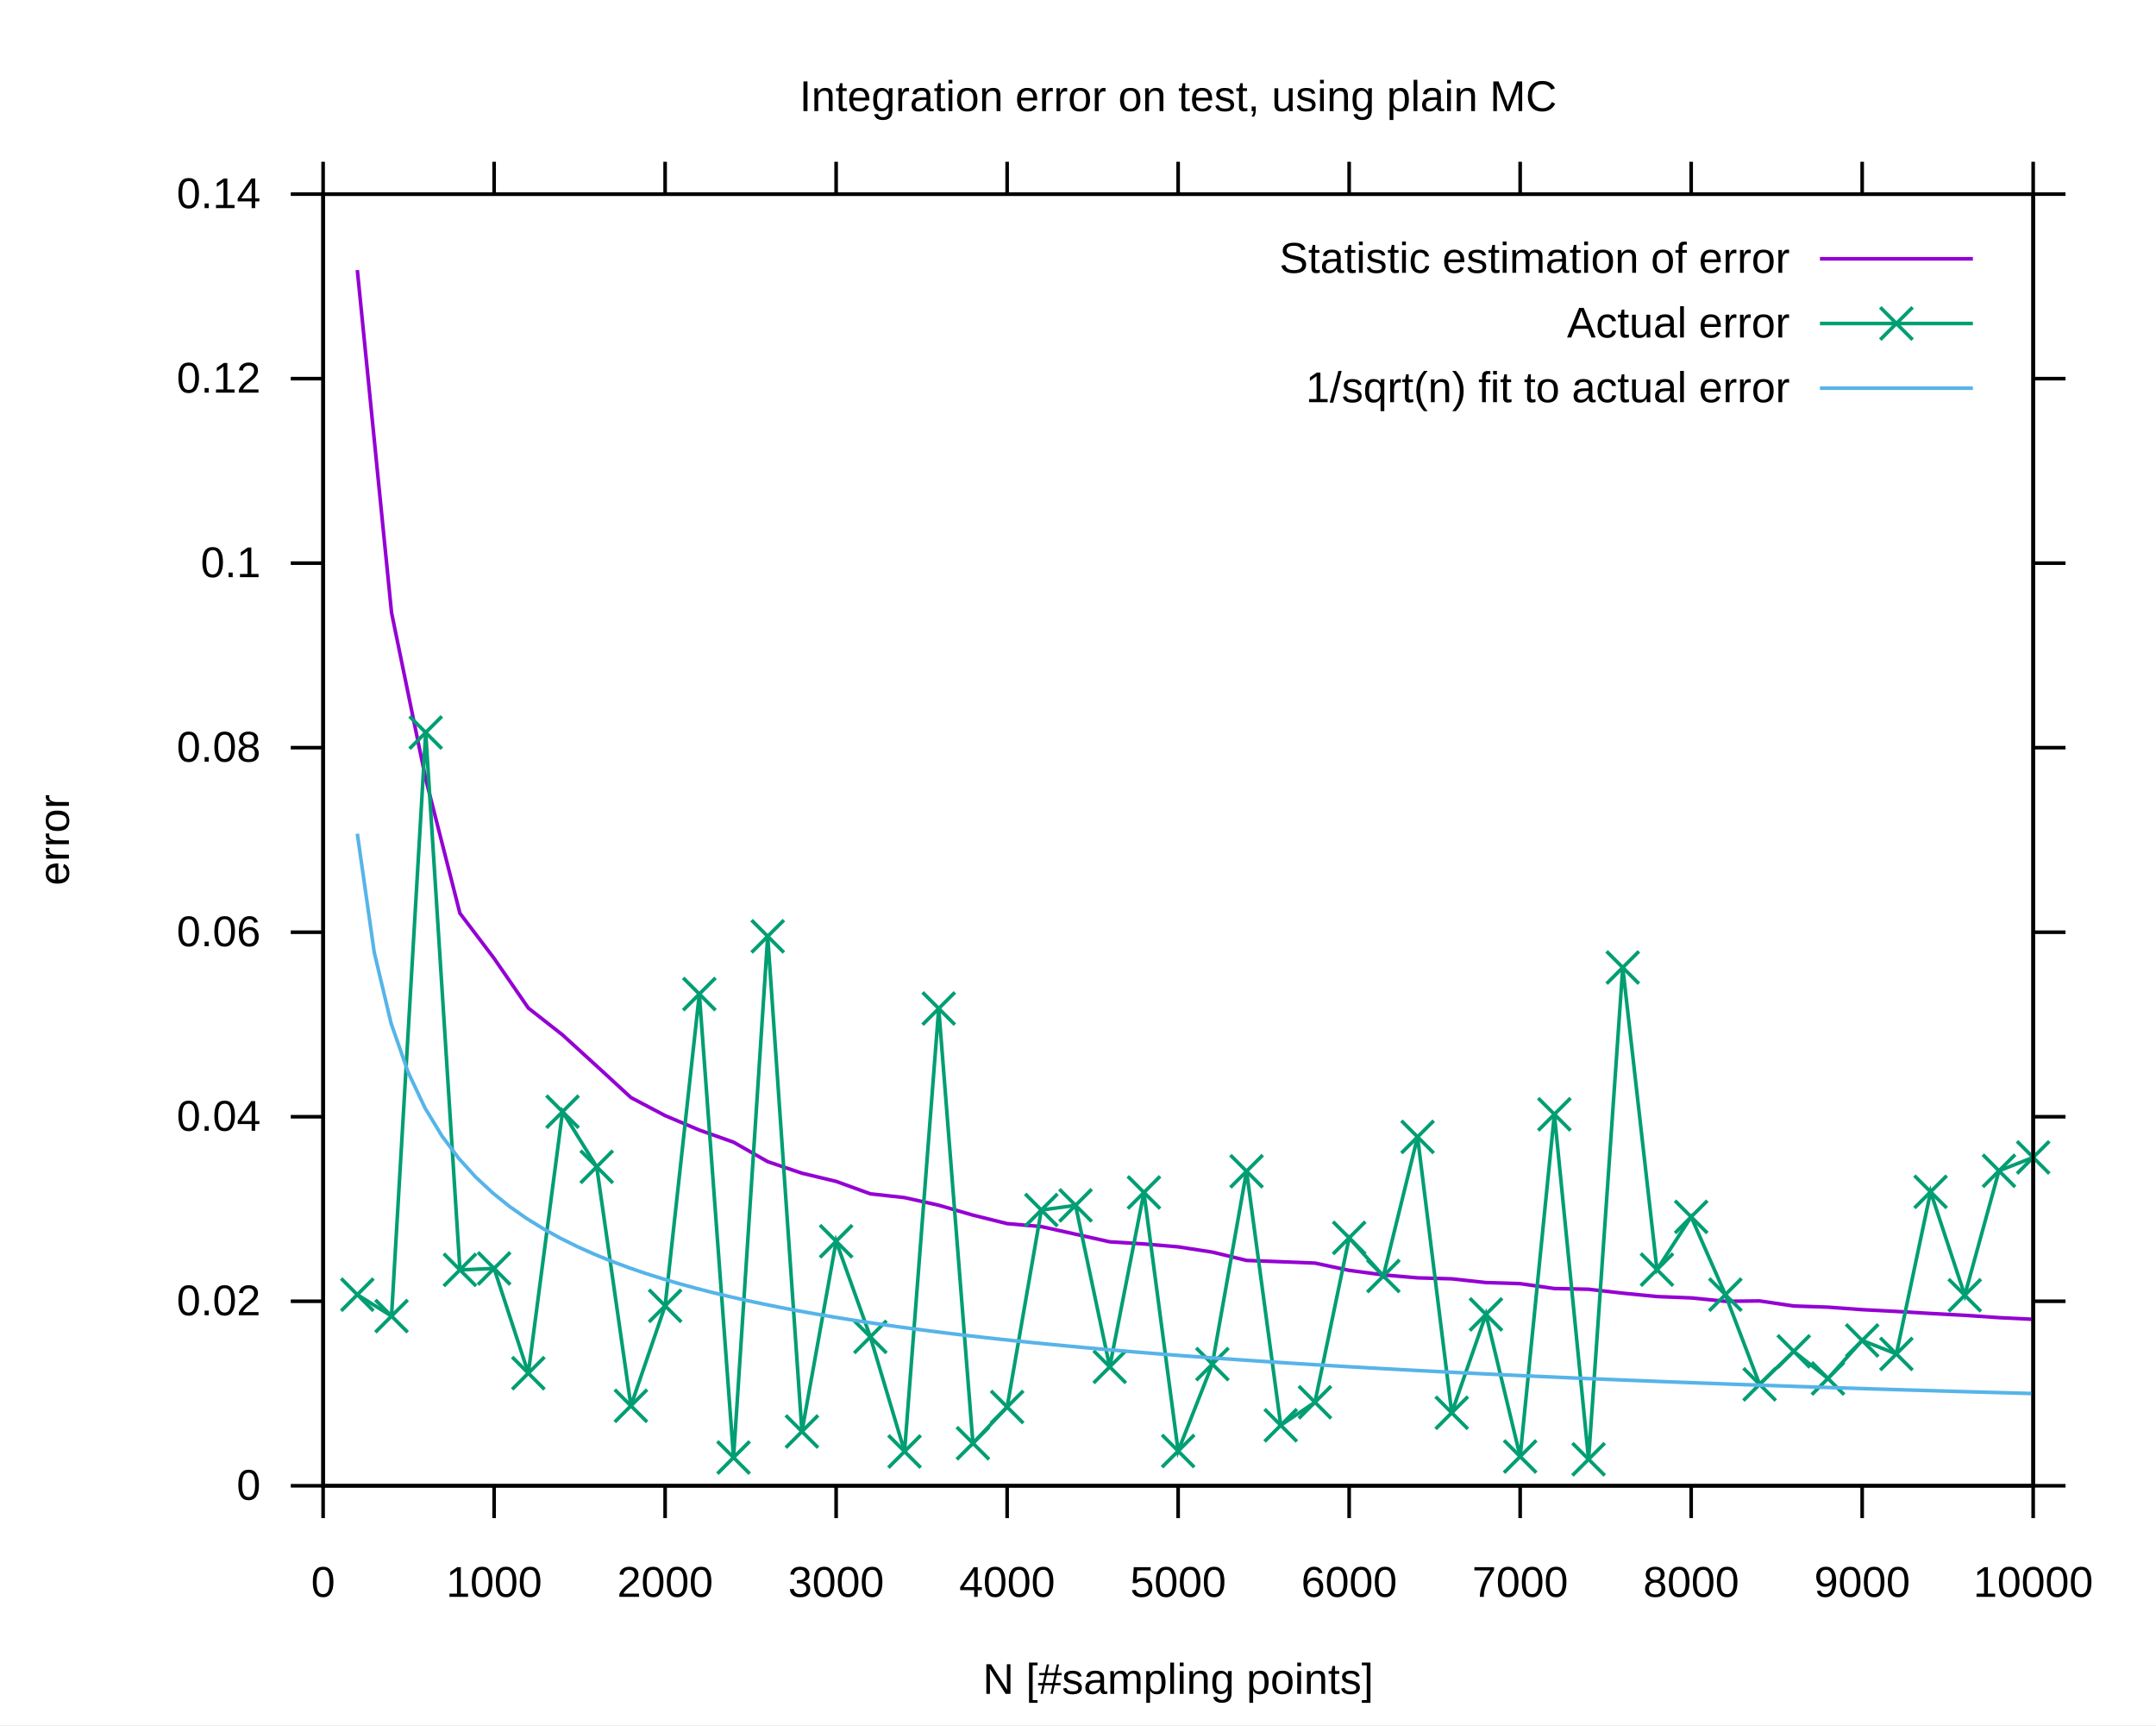
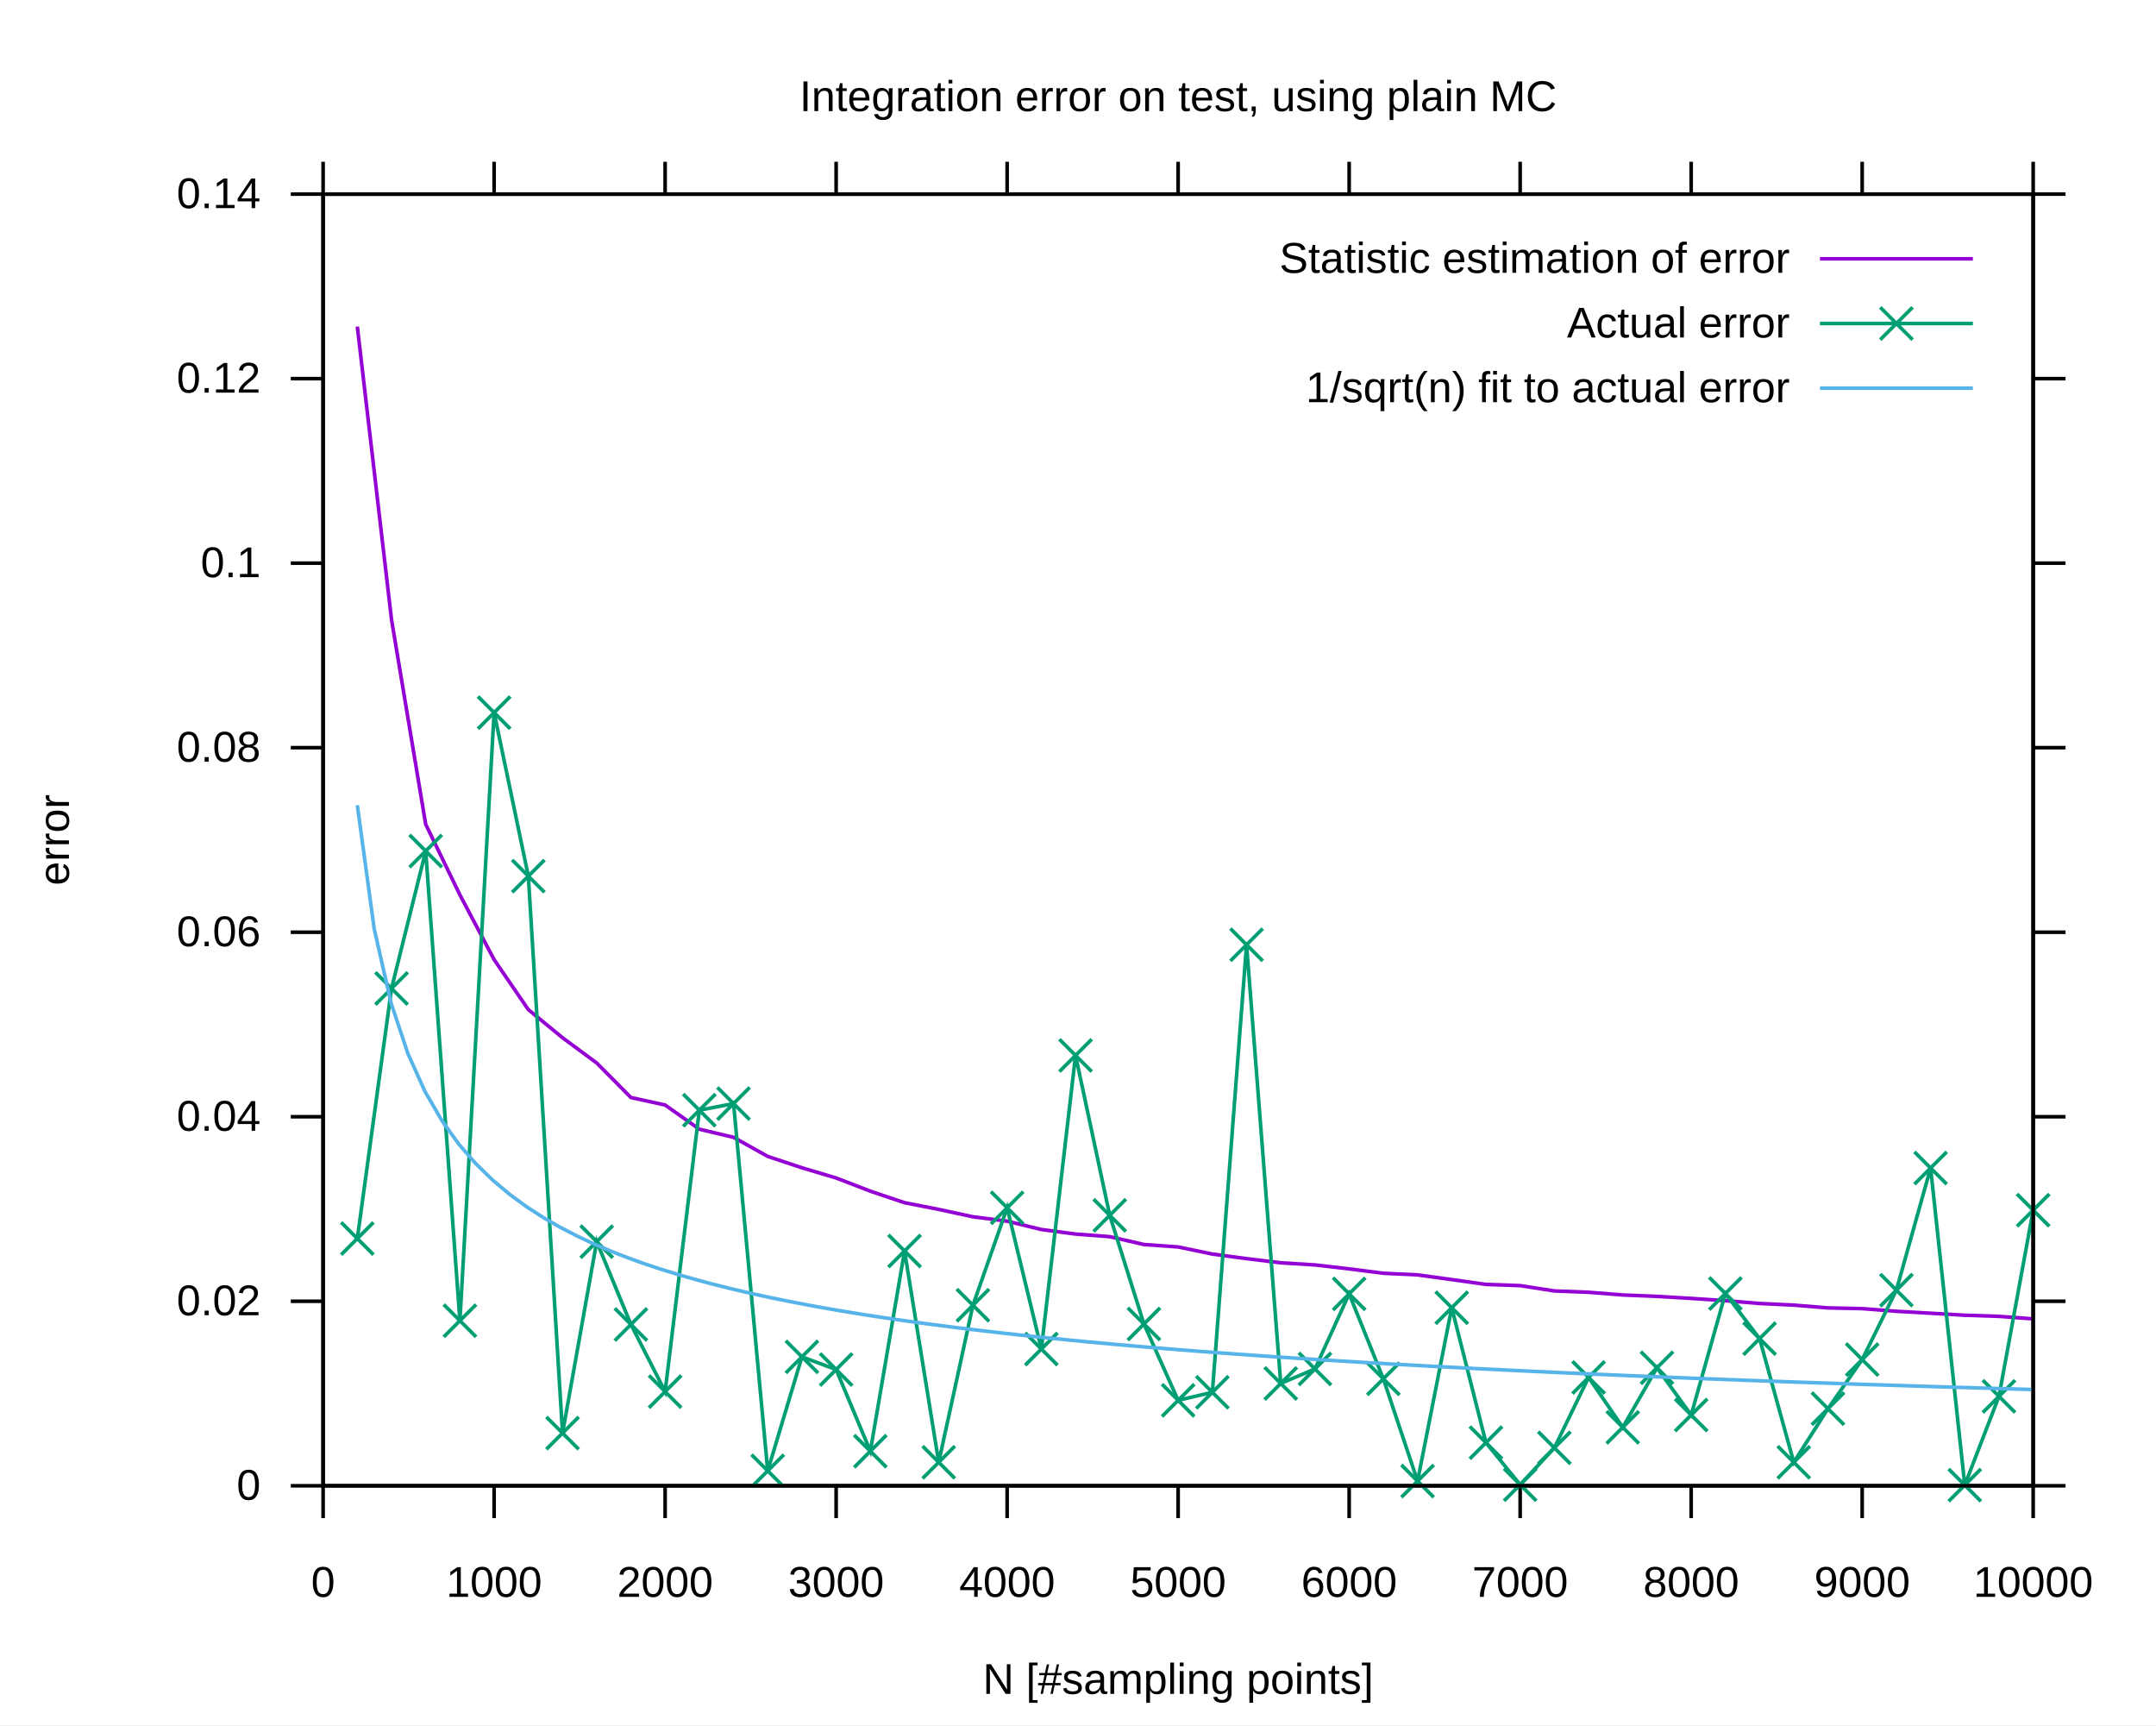
<svg xmlns="http://www.w3.org/2000/svg" xmlns:xlink="http://www.w3.org/1999/xlink" width="600" height="480" viewBox="0 0 600 480">
  <g id="gnuplot_canvas">
    <rect x="0" y="0" width="600" height="480" fill="#ffffff" />
    <defs>
      <circle id="gpDot" r="0.5" stroke-width="0.5" stroke="currentColor" />
      <path id="gpPt0" stroke-width="0.222" stroke="currentColor" d="M-1,0 h2 M0,-1 v2" />
      <path id="gpPt1" stroke-width="0.222" stroke="currentColor" d="M-1,-1 L1,1 M1,-1 L-1,1" />
      <path id="gpPt2" stroke-width="0.222" stroke="currentColor" d="M-1,0 L1,0 M0,-1 L0,1 M-1,-1 L1,1 M-1,1 L1,-1" />
      <rect id="gpPt3" stroke-width="0.222" stroke="currentColor" x="-1" y="-1" width="2" height="2" />
      <rect id="gpPt4" stroke-width="0.222" stroke="currentColor" fill="currentColor" x="-1" y="-1" width="2" height="2" />
      <circle id="gpPt5" stroke-width="0.222" stroke="currentColor" cx="0" cy="0" r="1" />
      <use xlink:href="#gpPt5" id="gpPt6" fill="currentColor" stroke="none" />
      <path id="gpPt7" stroke-width="0.222" stroke="currentColor" d="M0,-1.33 L-1.33,0.67 L1.33,0.67 z" />
      <use xlink:href="#gpPt7" id="gpPt8" fill="currentColor" stroke="none" />
      <use xlink:href="#gpPt7" id="gpPt9" stroke="currentColor" transform="rotate(180)" />
      <use xlink:href="#gpPt9" id="gpPt10" fill="currentColor" stroke="none" />
      <use xlink:href="#gpPt3" id="gpPt11" stroke="currentColor" transform="rotate(45)" />
      <use xlink:href="#gpPt11" id="gpPt12" fill="currentColor" stroke="none" />
      <path id="gpPt13" stroke-width="0.222" stroke="currentColor" d="M0,1.330 L1.265,0.411 L0.782,-1.067 L-0.782,-1.076 L-1.265,0.411 z" />
      <use xlink:href="#gpPt13" id="gpPt14" fill="currentColor" stroke="none" />
      <filter id="textbox" filterUnits="objectBoundingBox" x="0" y="0" height="1" width="1">
        <feFlood flood-color="#FFFFFF" flood-opacity="1" result="bgnd" />
        <feComposite in="SourceGraphic" in2="bgnd" operator="atop" />
      </filter>
      <filter id="greybox" filterUnits="objectBoundingBox" x="0" y="0" height="1" width="1">
        <feFlood flood-color="lightgrey" flood-opacity="1" result="grey" />
        <feComposite in="SourceGraphic" in2="grey" operator="atop" />
      </filter>
    </defs>
    <g fill="none" color="#FFFFFF" stroke="currentColor" stroke-width="1.00" stroke-linecap="butt" stroke-linejoin="miter">
</g>
    <g fill="none" color="black" stroke="currentColor" stroke-width="1.00" stroke-linecap="butt" stroke-linejoin="miter">
      <path stroke="black" d="M89.92,413.40 L80.92,413.40 M565.82,413.40 L574.82,413.40  " />
      <g transform="translate(72.53,417.30)" stroke="none" fill="black" font-family="Arial" font-size="12.00" text-anchor="end">
        <text>
          <tspan font-family="Arial"> 0</tspan>
        </text>
      </g>
    </g>
    <g fill="none" color="black" stroke="currentColor" stroke-width="1.00" stroke-linecap="butt" stroke-linejoin="miter">
      <path stroke="black" d="M89.92,362.06 L80.92,362.06 M565.82,362.06 L574.82,362.06  " />
      <g transform="translate(72.53,365.96)" stroke="none" fill="black" font-family="Arial" font-size="12.00" text-anchor="end">
        <text>
          <tspan font-family="Arial"> 0.02</tspan>
        </text>
      </g>
    </g>
    <g fill="none" color="black" stroke="currentColor" stroke-width="1.00" stroke-linecap="butt" stroke-linejoin="miter">
      <path stroke="black" d="M89.92,310.72 L80.92,310.72 M565.82,310.72 L574.82,310.72  " />
      <g transform="translate(72.53,314.62)" stroke="none" fill="black" font-family="Arial" font-size="12.00" text-anchor="end">
        <text>
          <tspan font-family="Arial"> 0.04</tspan>
        </text>
      </g>
    </g>
    <g fill="none" color="black" stroke="currentColor" stroke-width="1.00" stroke-linecap="butt" stroke-linejoin="miter">
      <path stroke="black" d="M89.92,259.38 L80.92,259.38 M565.82,259.38 L574.82,259.38  " />
      <g transform="translate(72.53,263.28)" stroke="none" fill="black" font-family="Arial" font-size="12.00" text-anchor="end">
        <text>
          <tspan font-family="Arial"> 0.06</tspan>
        </text>
      </g>
    </g>
    <g fill="none" color="black" stroke="currentColor" stroke-width="1.00" stroke-linecap="butt" stroke-linejoin="miter">
      <path stroke="black" d="M89.92,208.03 L80.92,208.03 M565.82,208.03 L574.82,208.03  " />
      <g transform="translate(72.53,211.93)" stroke="none" fill="black" font-family="Arial" font-size="12.00" text-anchor="end">
        <text>
          <tspan font-family="Arial"> 0.08</tspan>
        </text>
      </g>
    </g>
    <g fill="none" color="black" stroke="currentColor" stroke-width="1.00" stroke-linecap="butt" stroke-linejoin="miter">
      <path stroke="black" d="M89.92,156.69 L80.92,156.69 M565.82,156.69 L574.82,156.69  " />
      <g transform="translate(72.53,160.59)" stroke="none" fill="black" font-family="Arial" font-size="12.00" text-anchor="end">
        <text>
          <tspan font-family="Arial"> 0.1</tspan>
        </text>
      </g>
    </g>
    <g fill="none" color="black" stroke="currentColor" stroke-width="1.00" stroke-linecap="butt" stroke-linejoin="miter">
      <path stroke="black" d="M89.92,105.35 L80.92,105.35 M565.82,105.35 L574.82,105.35  " />
      <g transform="translate(72.53,109.25)" stroke="none" fill="black" font-family="Arial" font-size="12.00" text-anchor="end">
        <text>
          <tspan font-family="Arial"> 0.12</tspan>
        </text>
      </g>
    </g>
    <g fill="none" color="black" stroke="currentColor" stroke-width="1.00" stroke-linecap="butt" stroke-linejoin="miter">
      <path stroke="black" d="M89.92,54.01 L80.92,54.01 M565.82,54.01 L574.82,54.01  " />
      <g transform="translate(72.53,57.91)" stroke="none" fill="black" font-family="Arial" font-size="12.00" text-anchor="end">
        <text>
          <tspan font-family="Arial"> 0.14</tspan>
        </text>
      </g>
    </g>
    <g fill="none" color="black" stroke="currentColor" stroke-width="1.00" stroke-linecap="butt" stroke-linejoin="miter">
      <path stroke="black" d="M89.92,413.40 L89.92,422.40 M89.92,54.01 L89.92,45.01  " />
      <g transform="translate(89.92,444.30)" stroke="none" fill="black" font-family="Arial" font-size="12.00" text-anchor="middle">
        <text>
          <tspan font-family="Arial"> 0</tspan>
        </text>
      </g>
    </g>
    <g fill="none" color="black" stroke="currentColor" stroke-width="1.00" stroke-linecap="butt" stroke-linejoin="miter">
      <path stroke="black" d="M137.51,413.40 L137.51,422.40 M137.51,54.01 L137.51,45.01  " />
      <g transform="translate(137.51,444.30)" stroke="none" fill="black" font-family="Arial" font-size="12.00" text-anchor="middle">
        <text>
          <tspan font-family="Arial"> 1000</tspan>
        </text>
      </g>
    </g>
    <g fill="none" color="black" stroke="currentColor" stroke-width="1.00" stroke-linecap="butt" stroke-linejoin="miter">
      <path stroke="black" d="M185.10,413.40 L185.10,422.40 M185.10,54.01 L185.10,45.01  " />
      <g transform="translate(185.10,444.30)" stroke="none" fill="black" font-family="Arial" font-size="12.00" text-anchor="middle">
        <text>
          <tspan font-family="Arial"> 2000</tspan>
        </text>
      </g>
    </g>
    <g fill="none" color="black" stroke="currentColor" stroke-width="1.00" stroke-linecap="butt" stroke-linejoin="miter">
      <path stroke="black" d="M232.69,413.40 L232.69,422.40 M232.69,54.01 L232.69,45.01  " />
      <g transform="translate(232.69,444.30)" stroke="none" fill="black" font-family="Arial" font-size="12.00" text-anchor="middle">
        <text>
          <tspan font-family="Arial"> 3000</tspan>
        </text>
      </g>
    </g>
    <g fill="none" color="black" stroke="currentColor" stroke-width="1.00" stroke-linecap="butt" stroke-linejoin="miter">
      <path stroke="black" d="M280.28,413.40 L280.28,422.40 M280.28,54.01 L280.28,45.01  " />
      <g transform="translate(280.28,444.30)" stroke="none" fill="black" font-family="Arial" font-size="12.00" text-anchor="middle">
        <text>
          <tspan font-family="Arial"> 4000</tspan>
        </text>
      </g>
    </g>
    <g fill="none" color="black" stroke="currentColor" stroke-width="1.00" stroke-linecap="butt" stroke-linejoin="miter">
      <path stroke="black" d="M327.87,413.40 L327.87,422.40 M327.87,54.01 L327.87,45.01  " />
      <g transform="translate(327.87,444.30)" stroke="none" fill="black" font-family="Arial" font-size="12.00" text-anchor="middle">
        <text>
          <tspan font-family="Arial"> 5000</tspan>
        </text>
      </g>
    </g>
    <g fill="none" color="black" stroke="currentColor" stroke-width="1.00" stroke-linecap="butt" stroke-linejoin="miter">
      <path stroke="black" d="M375.46,413.40 L375.46,422.40 M375.46,54.01 L375.46,45.01  " />
      <g transform="translate(375.46,444.30)" stroke="none" fill="black" font-family="Arial" font-size="12.00" text-anchor="middle">
        <text>
          <tspan font-family="Arial"> 6000</tspan>
        </text>
      </g>
    </g>
    <g fill="none" color="black" stroke="currentColor" stroke-width="1.00" stroke-linecap="butt" stroke-linejoin="miter">
      <path stroke="black" d="M423.05,413.40 L423.05,422.40 M423.05,54.01 L423.05,45.01  " />
      <g transform="translate(423.05,444.30)" stroke="none" fill="black" font-family="Arial" font-size="12.00" text-anchor="middle">
        <text>
          <tspan font-family="Arial"> 7000</tspan>
        </text>
      </g>
    </g>
    <g fill="none" color="black" stroke="currentColor" stroke-width="1.00" stroke-linecap="butt" stroke-linejoin="miter">
      <path stroke="black" d="M470.64,413.40 L470.64,422.40 M470.64,54.01 L470.64,45.01  " />
      <g transform="translate(470.64,444.30)" stroke="none" fill="black" font-family="Arial" font-size="12.00" text-anchor="middle">
        <text>
          <tspan font-family="Arial"> 8000</tspan>
        </text>
      </g>
    </g>
    <g fill="none" color="black" stroke="currentColor" stroke-width="1.00" stroke-linecap="butt" stroke-linejoin="miter">
      <path stroke="black" d="M518.23,413.40 L518.23,422.40 M518.23,54.01 L518.23,45.01  " />
      <g transform="translate(518.23,444.30)" stroke="none" fill="black" font-family="Arial" font-size="12.00" text-anchor="middle">
        <text>
          <tspan font-family="Arial"> 9000</tspan>
        </text>
      </g>
    </g>
    <g fill="none" color="black" stroke="currentColor" stroke-width="1.00" stroke-linecap="butt" stroke-linejoin="miter">
      <path stroke="black" d="M565.82,413.40 L565.82,422.40 M565.82,54.01 L565.82,45.01  " />
      <g transform="translate(565.82,444.30)" stroke="none" fill="black" font-family="Arial" font-size="12.00" text-anchor="middle">
        <text>
          <tspan font-family="Arial"> 10000</tspan>
        </text>
      </g>
    </g>
    <g fill="none" color="black" stroke="currentColor" stroke-width="1.00" stroke-linecap="butt" stroke-linejoin="miter">
</g>
    <g fill="none" color="black" stroke="currentColor" stroke-width="1.00" stroke-linecap="butt" stroke-linejoin="miter">
      <path stroke="black" d="M89.92,54.01 L89.92,413.40 L565.82,413.40 L565.82,54.01 L89.92,54.01 Z  " />
    </g>
    <g fill="none" color="black" stroke="currentColor" stroke-width="1.00" stroke-linecap="butt" stroke-linejoin="miter">
      <g transform="translate(19.18,233.71) rotate(270)" stroke="none" fill="black" font-family="Arial" font-size="12.00" text-anchor="middle">
        <text>
          <tspan font-family="Arial">error</tspan>
        </text>
      </g>
    </g>
    <g fill="none" color="black" stroke="currentColor" stroke-width="1.00" stroke-linecap="butt" stroke-linejoin="miter">
      <g transform="translate(327.87,471.30)" stroke="none" fill="black" font-family="Arial" font-size="12.00" text-anchor="middle">
        <text>
          <tspan font-family="Arial">N [#sampling points]</tspan>
        </text>
      </g>
    </g>
    <g fill="none" color="black" stroke="currentColor" stroke-width="1.00" stroke-linecap="butt" stroke-linejoin="miter">
</g>
    <g id="gnuplot_plot_1">
      <g fill="none" color="black" stroke="currentColor" stroke-width="1.00" stroke-linecap="butt" stroke-linejoin="miter">
        <g transform="translate(498.09,75.91)" stroke="none" fill="black" font-family="Arial" font-size="12.00" text-anchor="end">
          <text>
            <tspan font-family="Arial">Statistic estimation of error</tspan>
          </text>
        </g>
      </g>
      <g fill="none" color="black" stroke="currentColor" stroke-width="1.00" stroke-linecap="butt" stroke-linejoin="miter">
-         <path stroke="rgb(148,   0, 211)" d="M506.48,72.01 L549.04,72.01 M99.44,75.15 L108.96,170.45 L118.47,216.71 L127.99,254.10 L137.51,266.67 L147.03,280.48   L156.55,287.95 L166.06,296.62 L175.58,305.38 L185.10,310.41 L194.62,314.43 L204.14,317.80 L213.65,323.22 L223.17,326.43   L232.69,328.71 L242.21,332.17 L251.73,333.22 L261.24,335.34 L270.76,338.10 L280.28,340.46 L289.80,341.29 L299.32,343.40   L308.83,345.52 L318.35,346.11 L327.87,346.92 L337.39,348.39 L346.91,350.70 L356.42,351.06 L365.94,351.44 L375.46,353.47   L384.98,354.73 L394.50,355.55 L404.01,355.82 L413.53,356.86 L423.05,357.16 L432.57,358.52 L442.09,358.72 L451.60,359.81   L461.12,360.75 L470.64,361.13 L480.16,362.07 L489.68,361.97 L499.19,363.38 L508.71,363.70 L518.23,364.40 L527.75,364.89   L537.27,365.46 L546.78,365.97 L556.30,366.62 L565.82,367.08  " />
+         <path stroke="rgb(148,   0, 211)" d="M506.48,72.01 L549.04,72.01 M99.44,90.87 L108.96,172.42 L118.47,229.36 L127.99,248.99 L137.51,267.01 L147.03,280.92   L156.55,288.74 L166.06,295.77 L175.58,305.37 L185.10,307.46 L194.62,314.19 L204.14,316.45 L213.65,321.76 L223.17,324.92   L232.69,327.76 L242.21,331.43 L251.73,334.64 L261.24,336.50 L270.76,338.56 L280.28,339.78 L289.80,342.10 L299.32,343.36   L308.83,344.09 L318.35,346.27 L327.87,346.95 L337.39,348.93 L346.91,350.20 L356.42,351.36 L365.94,351.95 L375.46,353.05   L384.98,354.27 L394.50,354.72 L404.01,356.03 L413.53,357.37 L423.05,357.71 L432.57,359.19 L442.09,359.56 L451.60,360.31   L461.12,360.70 L470.64,361.27 L480.16,361.89 L489.68,362.68 L499.19,363.13 L508.71,363.91 L518.23,364.11 L527.75,364.85   L537.27,365.39 L546.78,365.95 L556.30,366.26 L565.82,366.97  " />
      </g>
    </g>
    <g id="gnuplot_plot_2">
      <g fill="none" color="black" stroke="currentColor" stroke-width="1.00" stroke-linecap="butt" stroke-linejoin="miter">
        <g transform="translate(498.09,93.91)" stroke="none" fill="black" font-family="Arial" font-size="12.00" text-anchor="end">
          <text>
            <tspan font-family="Arial">Actual error</tspan>
          </text>
        </g>
      </g>
      <g fill="none" color="black" stroke="currentColor" stroke-width="1.00" stroke-linecap="butt" stroke-linejoin="miter">
-         <path stroke="rgb(  0, 158, 115)" d="M506.48,90.01 L549.04,90.01 M99.44,360.23 L108.96,366.19 L118.47,203.82 L127.99,353.33 L137.51,352.93 L147.03,382.08   L156.55,309.32 L166.06,324.65 L175.58,391.15 L185.10,363.33 L194.62,276.58 L204.14,405.54 L213.65,260.52 L223.17,398.30   L232.69,345.37 L242.21,371.97 L251.73,403.86 L261.24,280.61 L270.76,401.56 L280.28,391.48 L289.80,336.68 L299.32,335.38   L308.83,380.31 L318.35,331.79 L327.87,403.73 L337.39,379.55 L346.91,325.89 L356.42,396.57 L365.94,390.16 L375.46,344.42   L384.98,355.03 L394.50,316.33 L404.01,393.09 L413.53,365.72 L423.05,405.26 L432.57,310.04 L442.09,406.03 L451.60,269.20   L461.12,353.26 L470.64,338.58 L480.16,360.22 L489.68,385.18 L499.19,376.00 L508.71,383.54 L518.23,372.97 L527.75,376.72   L537.27,331.61 L546.78,360.39 L556.30,325.76 L565.82,322.04  " />
-         <use xlink:href="#gpPt1" transform="translate(99.44,360.23) scale(4.50)" color="rgb(  0, 158, 115)" />
-         <use xlink:href="#gpPt1" transform="translate(108.96,366.19) scale(4.50)" color="rgb(  0, 158, 115)" />
-         <use xlink:href="#gpPt1" transform="translate(118.47,203.82) scale(4.50)" color="rgb(  0, 158, 115)" />
-         <use xlink:href="#gpPt1" transform="translate(127.99,353.33) scale(4.50)" color="rgb(  0, 158, 115)" />
-         <use xlink:href="#gpPt1" transform="translate(137.51,352.93) scale(4.50)" color="rgb(  0, 158, 115)" />
-         <use xlink:href="#gpPt1" transform="translate(147.03,382.08) scale(4.50)" color="rgb(  0, 158, 115)" />
-         <use xlink:href="#gpPt1" transform="translate(156.55,309.32) scale(4.50)" color="rgb(  0, 158, 115)" />
-         <use xlink:href="#gpPt1" transform="translate(166.06,324.65) scale(4.50)" color="rgb(  0, 158, 115)" />
-         <use xlink:href="#gpPt1" transform="translate(175.58,391.15) scale(4.50)" color="rgb(  0, 158, 115)" />
-         <use xlink:href="#gpPt1" transform="translate(185.10,363.33) scale(4.50)" color="rgb(  0, 158, 115)" />
-         <use xlink:href="#gpPt1" transform="translate(194.62,276.58) scale(4.50)" color="rgb(  0, 158, 115)" />
-         <use xlink:href="#gpPt1" transform="translate(204.14,405.54) scale(4.50)" color="rgb(  0, 158, 115)" />
-         <use xlink:href="#gpPt1" transform="translate(213.65,260.52) scale(4.50)" color="rgb(  0, 158, 115)" />
-         <use xlink:href="#gpPt1" transform="translate(223.17,398.30) scale(4.50)" color="rgb(  0, 158, 115)" />
-         <use xlink:href="#gpPt1" transform="translate(232.69,345.37) scale(4.50)" color="rgb(  0, 158, 115)" />
-         <use xlink:href="#gpPt1" transform="translate(242.21,371.97) scale(4.50)" color="rgb(  0, 158, 115)" />
-         <use xlink:href="#gpPt1" transform="translate(251.73,403.86) scale(4.50)" color="rgb(  0, 158, 115)" />
-         <use xlink:href="#gpPt1" transform="translate(261.24,280.61) scale(4.50)" color="rgb(  0, 158, 115)" />
-         <use xlink:href="#gpPt1" transform="translate(270.76,401.56) scale(4.50)" color="rgb(  0, 158, 115)" />
-         <use xlink:href="#gpPt1" transform="translate(280.28,391.48) scale(4.50)" color="rgb(  0, 158, 115)" />
-         <use xlink:href="#gpPt1" transform="translate(289.80,336.68) scale(4.50)" color="rgb(  0, 158, 115)" />
-         <use xlink:href="#gpPt1" transform="translate(299.32,335.38) scale(4.50)" color="rgb(  0, 158, 115)" />
-         <use xlink:href="#gpPt1" transform="translate(308.83,380.31) scale(4.50)" color="rgb(  0, 158, 115)" />
-         <use xlink:href="#gpPt1" transform="translate(318.35,331.79) scale(4.50)" color="rgb(  0, 158, 115)" />
-         <use xlink:href="#gpPt1" transform="translate(327.87,403.73) scale(4.50)" color="rgb(  0, 158, 115)" />
-         <use xlink:href="#gpPt1" transform="translate(337.39,379.55) scale(4.50)" color="rgb(  0, 158, 115)" />
-         <use xlink:href="#gpPt1" transform="translate(346.91,325.89) scale(4.50)" color="rgb(  0, 158, 115)" />
-         <use xlink:href="#gpPt1" transform="translate(356.42,396.57) scale(4.50)" color="rgb(  0, 158, 115)" />
-         <use xlink:href="#gpPt1" transform="translate(365.94,390.16) scale(4.50)" color="rgb(  0, 158, 115)" />
-         <use xlink:href="#gpPt1" transform="translate(375.46,344.42) scale(4.50)" color="rgb(  0, 158, 115)" />
-         <use xlink:href="#gpPt1" transform="translate(384.98,355.03) scale(4.50)" color="rgb(  0, 158, 115)" />
-         <use xlink:href="#gpPt1" transform="translate(394.50,316.33) scale(4.50)" color="rgb(  0, 158, 115)" />
-         <use xlink:href="#gpPt1" transform="translate(404.01,393.09) scale(4.50)" color="rgb(  0, 158, 115)" />
-         <use xlink:href="#gpPt1" transform="translate(413.53,365.72) scale(4.50)" color="rgb(  0, 158, 115)" />
-         <use xlink:href="#gpPt1" transform="translate(423.05,405.26) scale(4.50)" color="rgb(  0, 158, 115)" />
-         <use xlink:href="#gpPt1" transform="translate(432.57,310.04) scale(4.50)" color="rgb(  0, 158, 115)" />
-         <use xlink:href="#gpPt1" transform="translate(442.09,406.03) scale(4.50)" color="rgb(  0, 158, 115)" />
-         <use xlink:href="#gpPt1" transform="translate(451.60,269.20) scale(4.50)" color="rgb(  0, 158, 115)" />
-         <use xlink:href="#gpPt1" transform="translate(461.12,353.26) scale(4.50)" color="rgb(  0, 158, 115)" />
-         <use xlink:href="#gpPt1" transform="translate(470.64,338.58) scale(4.50)" color="rgb(  0, 158, 115)" />
-         <use xlink:href="#gpPt1" transform="translate(480.16,360.22) scale(4.50)" color="rgb(  0, 158, 115)" />
-         <use xlink:href="#gpPt1" transform="translate(489.68,385.18) scale(4.50)" color="rgb(  0, 158, 115)" />
-         <use xlink:href="#gpPt1" transform="translate(499.19,376.00) scale(4.50)" color="rgb(  0, 158, 115)" />
-         <use xlink:href="#gpPt1" transform="translate(508.71,383.54) scale(4.50)" color="rgb(  0, 158, 115)" />
-         <use xlink:href="#gpPt1" transform="translate(518.23,372.97) scale(4.50)" color="rgb(  0, 158, 115)" />
-         <use xlink:href="#gpPt1" transform="translate(527.75,376.72) scale(4.50)" color="rgb(  0, 158, 115)" />
-         <use xlink:href="#gpPt1" transform="translate(537.27,331.61) scale(4.50)" color="rgb(  0, 158, 115)" />
-         <use xlink:href="#gpPt1" transform="translate(546.78,360.39) scale(4.50)" color="rgb(  0, 158, 115)" />
-         <use xlink:href="#gpPt1" transform="translate(556.30,325.76) scale(4.50)" color="rgb(  0, 158, 115)" />
-         <use xlink:href="#gpPt1" transform="translate(565.82,322.04) scale(4.50)" color="rgb(  0, 158, 115)" />
+         <path stroke="rgb(  0, 158, 115)" d="M506.48,90.01 L549.04,90.01 M99.44,344.61 L108.96,275.03 L118.47,236.79 L127.99,367.47 L137.51,198.28 L147.03,243.77   L156.55,398.74 L166.06,345.48 L175.58,368.52 L185.10,387.20 L194.62,308.90 L204.14,307.06 L213.65,409.24 L223.17,377.53   L232.69,381.06 L242.21,403.78 L251.73,348.07 L261.24,406.86 L270.76,363.17 L280.28,336.06 L289.80,375.35 L299.32,293.66   L308.83,338.15 L318.35,368.38 L327.87,389.63 L337.39,387.39 L346.91,262.87 L356.42,384.93 L365.94,380.89 L375.46,360.00   L384.98,383.64 L394.50,412.10 L404.01,363.86 L413.53,401.41 L423.05,413.10 L432.57,402.84 L442.09,383.26 L451.60,397.14   L461.12,380.57 L470.64,393.71 L480.16,359.91 L489.68,372.46 L499.19,406.86 L508.71,391.95 L518.23,378.29 L527.75,358.97   L537.27,324.99 L546.78,413.22 L556.30,388.52 L565.82,336.72  " />
+         <use xlink:href="#gpPt1" transform="translate(99.44,344.61) scale(4.50)" color="rgb(  0, 158, 115)" />
+         <use xlink:href="#gpPt1" transform="translate(108.96,275.03) scale(4.50)" color="rgb(  0, 158, 115)" />
+         <use xlink:href="#gpPt1" transform="translate(118.47,236.79) scale(4.50)" color="rgb(  0, 158, 115)" />
+         <use xlink:href="#gpPt1" transform="translate(127.99,367.47) scale(4.50)" color="rgb(  0, 158, 115)" />
+         <use xlink:href="#gpPt1" transform="translate(137.51,198.28) scale(4.50)" color="rgb(  0, 158, 115)" />
+         <use xlink:href="#gpPt1" transform="translate(147.03,243.77) scale(4.50)" color="rgb(  0, 158, 115)" />
+         <use xlink:href="#gpPt1" transform="translate(156.55,398.74) scale(4.50)" color="rgb(  0, 158, 115)" />
+         <use xlink:href="#gpPt1" transform="translate(166.06,345.48) scale(4.50)" color="rgb(  0, 158, 115)" />
+         <use xlink:href="#gpPt1" transform="translate(175.58,368.52) scale(4.50)" color="rgb(  0, 158, 115)" />
+         <use xlink:href="#gpPt1" transform="translate(185.10,387.20) scale(4.50)" color="rgb(  0, 158, 115)" />
+         <use xlink:href="#gpPt1" transform="translate(194.62,308.90) scale(4.50)" color="rgb(  0, 158, 115)" />
+         <use xlink:href="#gpPt1" transform="translate(204.14,307.06) scale(4.50)" color="rgb(  0, 158, 115)" />
+         <use xlink:href="#gpPt1" transform="translate(213.65,409.24) scale(4.50)" color="rgb(  0, 158, 115)" />
+         <use xlink:href="#gpPt1" transform="translate(223.17,377.53) scale(4.50)" color="rgb(  0, 158, 115)" />
+         <use xlink:href="#gpPt1" transform="translate(232.69,381.06) scale(4.50)" color="rgb(  0, 158, 115)" />
+         <use xlink:href="#gpPt1" transform="translate(242.21,403.78) scale(4.50)" color="rgb(  0, 158, 115)" />
+         <use xlink:href="#gpPt1" transform="translate(251.73,348.07) scale(4.50)" color="rgb(  0, 158, 115)" />
+         <use xlink:href="#gpPt1" transform="translate(261.24,406.86) scale(4.50)" color="rgb(  0, 158, 115)" />
+         <use xlink:href="#gpPt1" transform="translate(270.76,363.17) scale(4.50)" color="rgb(  0, 158, 115)" />
+         <use xlink:href="#gpPt1" transform="translate(280.28,336.06) scale(4.50)" color="rgb(  0, 158, 115)" />
+         <use xlink:href="#gpPt1" transform="translate(289.80,375.35) scale(4.50)" color="rgb(  0, 158, 115)" />
+         <use xlink:href="#gpPt1" transform="translate(299.32,293.66) scale(4.50)" color="rgb(  0, 158, 115)" />
+         <use xlink:href="#gpPt1" transform="translate(308.83,338.15) scale(4.50)" color="rgb(  0, 158, 115)" />
+         <use xlink:href="#gpPt1" transform="translate(318.35,368.38) scale(4.50)" color="rgb(  0, 158, 115)" />
+         <use xlink:href="#gpPt1" transform="translate(327.87,389.63) scale(4.50)" color="rgb(  0, 158, 115)" />
+         <use xlink:href="#gpPt1" transform="translate(337.39,387.39) scale(4.50)" color="rgb(  0, 158, 115)" />
+         <use xlink:href="#gpPt1" transform="translate(346.91,262.87) scale(4.50)" color="rgb(  0, 158, 115)" />
+         <use xlink:href="#gpPt1" transform="translate(356.42,384.93) scale(4.50)" color="rgb(  0, 158, 115)" />
+         <use xlink:href="#gpPt1" transform="translate(365.94,380.89) scale(4.50)" color="rgb(  0, 158, 115)" />
+         <use xlink:href="#gpPt1" transform="translate(375.46,360.00) scale(4.50)" color="rgb(  0, 158, 115)" />
+         <use xlink:href="#gpPt1" transform="translate(384.98,383.64) scale(4.50)" color="rgb(  0, 158, 115)" />
+         <use xlink:href="#gpPt1" transform="translate(394.50,412.10) scale(4.50)" color="rgb(  0, 158, 115)" />
+         <use xlink:href="#gpPt1" transform="translate(404.01,363.86) scale(4.50)" color="rgb(  0, 158, 115)" />
+         <use xlink:href="#gpPt1" transform="translate(413.53,401.41) scale(4.50)" color="rgb(  0, 158, 115)" />
+         <use xlink:href="#gpPt1" transform="translate(423.05,413.10) scale(4.50)" color="rgb(  0, 158, 115)" />
+         <use xlink:href="#gpPt1" transform="translate(432.57,402.84) scale(4.50)" color="rgb(  0, 158, 115)" />
+         <use xlink:href="#gpPt1" transform="translate(442.09,383.26) scale(4.50)" color="rgb(  0, 158, 115)" />
+         <use xlink:href="#gpPt1" transform="translate(451.60,397.14) scale(4.50)" color="rgb(  0, 158, 115)" />
+         <use xlink:href="#gpPt1" transform="translate(461.12,380.57) scale(4.50)" color="rgb(  0, 158, 115)" />
+         <use xlink:href="#gpPt1" transform="translate(470.64,393.71) scale(4.50)" color="rgb(  0, 158, 115)" />
+         <use xlink:href="#gpPt1" transform="translate(480.16,359.91) scale(4.50)" color="rgb(  0, 158, 115)" />
+         <use xlink:href="#gpPt1" transform="translate(489.68,372.46) scale(4.50)" color="rgb(  0, 158, 115)" />
+         <use xlink:href="#gpPt1" transform="translate(499.19,406.86) scale(4.50)" color="rgb(  0, 158, 115)" />
+         <use xlink:href="#gpPt1" transform="translate(508.71,391.95) scale(4.50)" color="rgb(  0, 158, 115)" />
+         <use xlink:href="#gpPt1" transform="translate(518.23,378.29) scale(4.50)" color="rgb(  0, 158, 115)" />
+         <use xlink:href="#gpPt1" transform="translate(527.75,358.97) scale(4.50)" color="rgb(  0, 158, 115)" />
+         <use xlink:href="#gpPt1" transform="translate(537.27,324.99) scale(4.50)" color="rgb(  0, 158, 115)" />
+         <use xlink:href="#gpPt1" transform="translate(546.78,413.22) scale(4.50)" color="rgb(  0, 158, 115)" />
+         <use xlink:href="#gpPt1" transform="translate(556.30,388.52) scale(4.50)" color="rgb(  0, 158, 115)" />
+         <use xlink:href="#gpPt1" transform="translate(565.82,336.72) scale(4.50)" color="rgb(  0, 158, 115)" />
        <use xlink:href="#gpPt1" transform="translate(527.76,90.01) scale(4.50)" color="rgb(  0, 158, 115)" />
      </g>
    </g>
    <g id="gnuplot_plot_3">
      <g fill="none" color="black" stroke="currentColor" stroke-width="1.00" stroke-linecap="butt" stroke-linejoin="miter">
        <g transform="translate(498.09,111.91)" stroke="none" fill="black" font-family="Arial" font-size="12.00" text-anchor="end">
          <text>
            <tspan font-family="Arial">1/sqrt(n) fit to actual error</tspan>
          </text>
        </g>
      </g>
      <g fill="none" color="black" stroke="currentColor" stroke-width="1.00" stroke-linecap="butt" stroke-linejoin="miter">
-         <path stroke="rgb( 86, 180, 233)" d="M506.48,108.01 L549.04,108.01 M99.44,231.97 L104.15,265.01 L108.86,284.79 L113.57,298.31 L118.28,308.30 L122.99,316.07   L127.70,322.34 L132.41,327.54 L137.13,331.93 L141.84,335.72 L146.55,339.02 L151.26,341.93 L155.97,344.53 L160.68,346.86   L165.39,348.97 L170.10,350.89 L174.81,352.65 L179.52,354.27 L184.23,355.76 L188.95,357.15 L193.66,358.44 L198.37,359.65   L203.08,360.78 L207.79,361.84 L212.50,362.84 L217.21,363.79 L221.92,364.68 L226.63,365.53 L231.34,366.33 L236.05,367.10   L240.77,367.83 L245.48,368.52 L250.19,369.19 L254.90,369.82 L259.61,370.43 L264.32,371.02 L269.03,371.58 L273.74,372.12   L278.45,372.64 L283.16,373.14 L287.88,373.62 L292.59,374.08 L297.30,374.53 L302.01,374.97 L306.72,375.39 L311.43,375.79   L316.14,376.19 L320.85,376.57 L325.56,376.94 L330.27,377.30 L334.98,377.64 L339.70,377.98 L344.41,378.31 L349.12,378.63   L353.83,378.94 L358.54,379.25 L363.25,379.54 L367.96,379.83 L372.67,380.11 L377.38,380.39 L382.09,380.65 L386.80,380.91   L391.52,381.17 L396.23,381.42 L400.94,381.66 L405.65,381.90 L410.36,382.13 L415.07,382.36 L419.78,382.58 L424.49,382.80   L429.20,383.01 L433.91,383.22 L438.62,383.43 L443.34,383.63 L448.05,383.82 L452.76,384.02 L457.47,384.20 L462.18,384.39   L466.89,384.57 L471.60,384.75 L476.31,384.92 L481.02,385.10 L485.73,385.27 L490.45,385.43 L495.16,385.59 L499.87,385.76   L504.58,385.91 L509.29,386.07 L514.00,386.22 L518.71,386.37 L523.42,386.52 L528.13,386.66 L532.84,386.80 L537.55,386.94   L542.27,387.08 L546.98,387.22 L551.69,387.35 L556.40,387.48 L561.11,387.61 L565.82,387.74  " />
+         <path stroke="rgb( 86, 180, 233)" d="M506.48,108.01 L549.04,108.01 M99.44,224.04 L104.15,258.53 L108.86,279.17 L113.57,293.28 L118.28,303.71 L122.99,311.82   L127.70,318.36 L132.41,323.78 L137.13,328.37 L141.84,332.32 L146.55,335.77 L151.26,338.81 L155.97,341.52 L160.68,343.95   L165.39,346.16 L170.10,348.16 L174.81,350.00 L179.52,351.69 L184.23,353.25 L188.95,354.69 L193.66,356.04 L198.37,357.30   L203.08,358.48 L207.79,359.59 L212.50,360.64 L217.21,361.62 L221.92,362.55 L226.63,363.44 L231.34,364.28 L236.05,365.07   L240.77,365.84 L245.48,366.56 L250.19,367.25 L254.90,367.92 L259.61,368.55 L264.32,369.16 L269.03,369.75 L273.74,370.31   L278.45,370.85 L283.16,371.38 L287.88,371.88 L292.59,372.36 L297.30,372.83 L302.01,373.29 L306.72,373.72 L311.43,374.15   L316.14,374.56 L320.85,374.96 L325.56,375.34 L330.27,375.72 L334.98,376.08 L339.70,376.44 L344.41,376.78 L349.12,377.11   L353.83,377.44 L358.54,377.76 L363.25,378.06 L367.96,378.37 L372.67,378.66 L377.38,378.94 L382.09,379.22 L386.80,379.50   L391.52,379.76 L396.23,380.02 L400.94,380.27 L405.65,380.52 L410.36,380.77 L415.07,381.00 L419.78,381.23 L424.49,381.46   L429.20,381.68 L433.91,381.90 L438.62,382.12 L443.34,382.33 L448.05,382.53 L452.76,382.73 L457.47,382.93 L462.18,383.12   L466.89,383.31 L471.60,383.50 L476.31,383.68 L481.02,383.86 L485.73,384.04 L490.45,384.21 L495.16,384.38 L499.87,384.55   L504.58,384.71 L509.29,384.87 L514.00,385.03 L518.71,385.19 L523.42,385.34 L528.13,385.49 L532.84,385.64 L537.55,385.79   L542.27,385.93 L546.98,386.07 L551.69,386.21 L556.40,386.35 L561.11,386.49 L565.82,386.62  " />
      </g>
    </g>
    <g fill="none" color="#FFFFFF" stroke="rgb( 86, 180, 233)" stroke-width="2.00" stroke-linecap="butt" stroke-linejoin="miter">
</g>
    <g fill="none" color="black" stroke="currentColor" stroke-width="2.00" stroke-linecap="butt" stroke-linejoin="miter">
</g>
    <g fill="none" color="black" stroke="black" stroke-width="1.00" stroke-linecap="butt" stroke-linejoin="miter">
</g>
    <g fill="none" color="black" stroke="currentColor" stroke-width="1.00" stroke-linecap="butt" stroke-linejoin="miter">
      <path stroke="black" d="M89.92,54.01 L89.92,413.40 L565.82,413.40 L565.82,54.01 L89.92,54.01 Z  " />
    </g>
    <g fill="none" color="black" stroke="currentColor" stroke-width="1.00" stroke-linecap="butt" stroke-linejoin="miter">
      <g transform="translate(327.87,30.91)" stroke="none" fill="black" font-family="Arial" font-size="12.00" text-anchor="middle">
        <text>
          <tspan font-family="Arial">Integration error on test, using plain MC</tspan>
        </text>
      </g>
    </g>
    <g fill="none" color="black" stroke="currentColor" stroke-width="1.00" stroke-linecap="butt" stroke-linejoin="miter">
</g>
  </g>
</svg>
